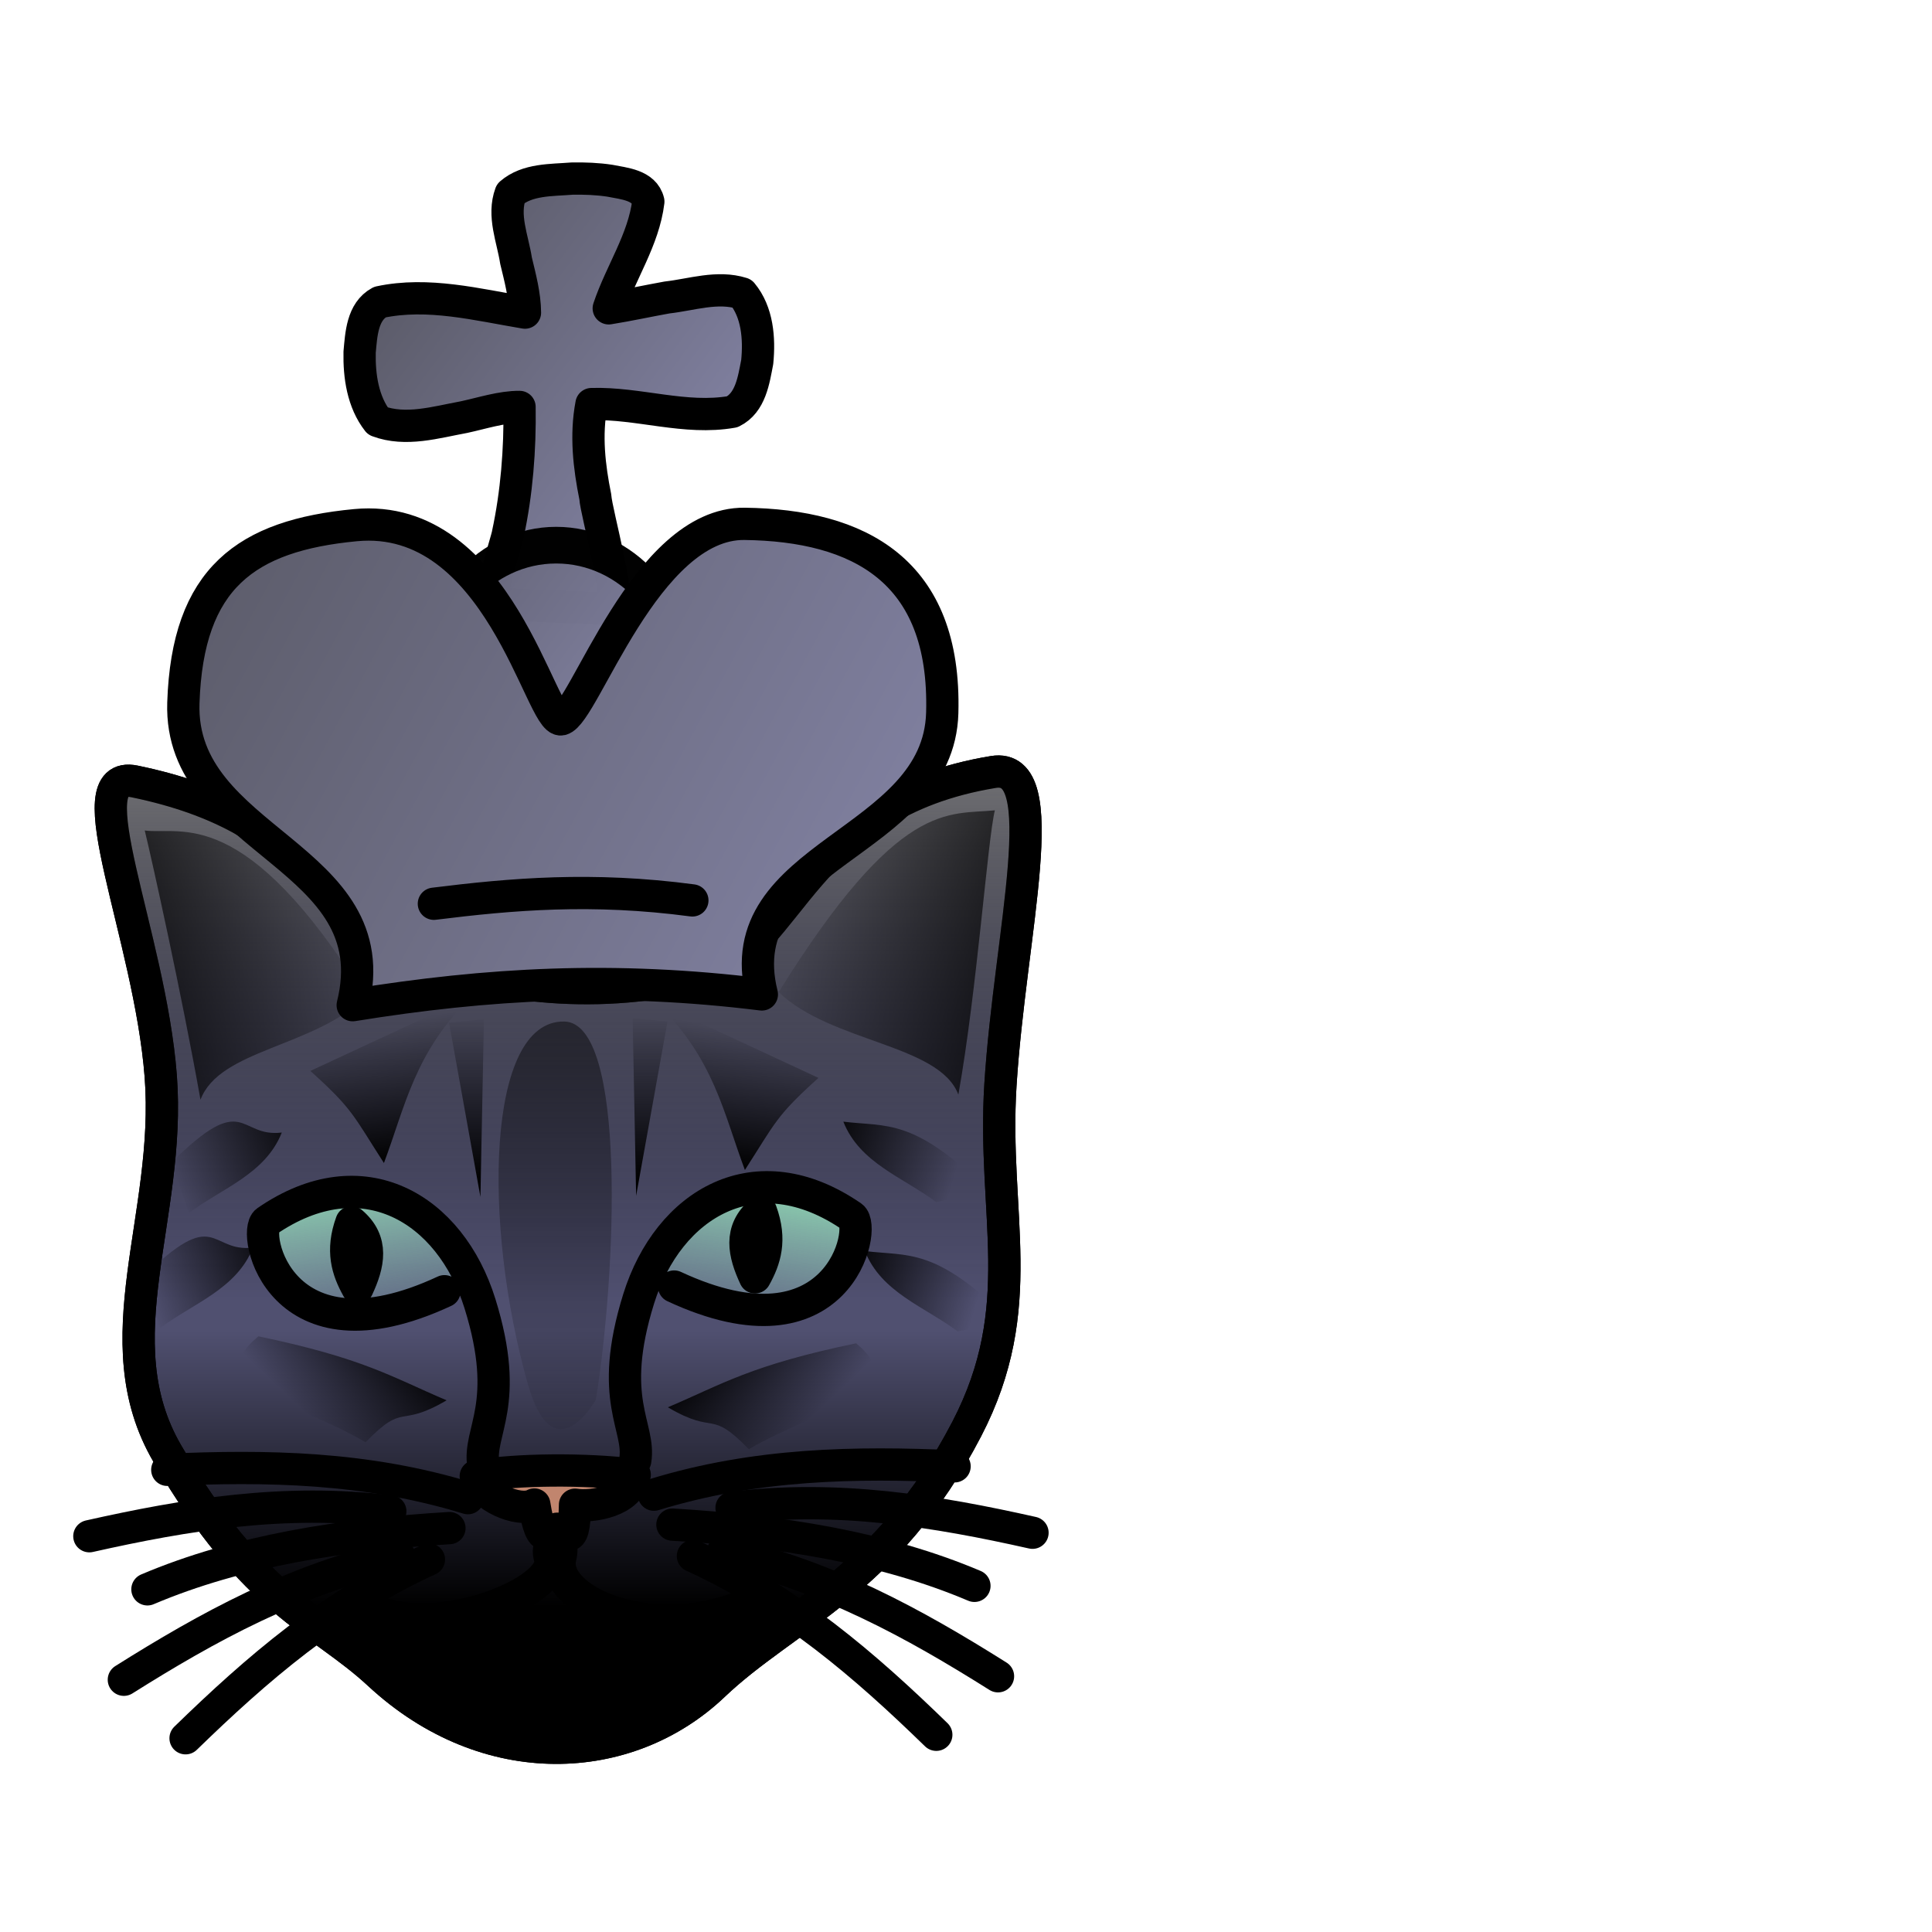
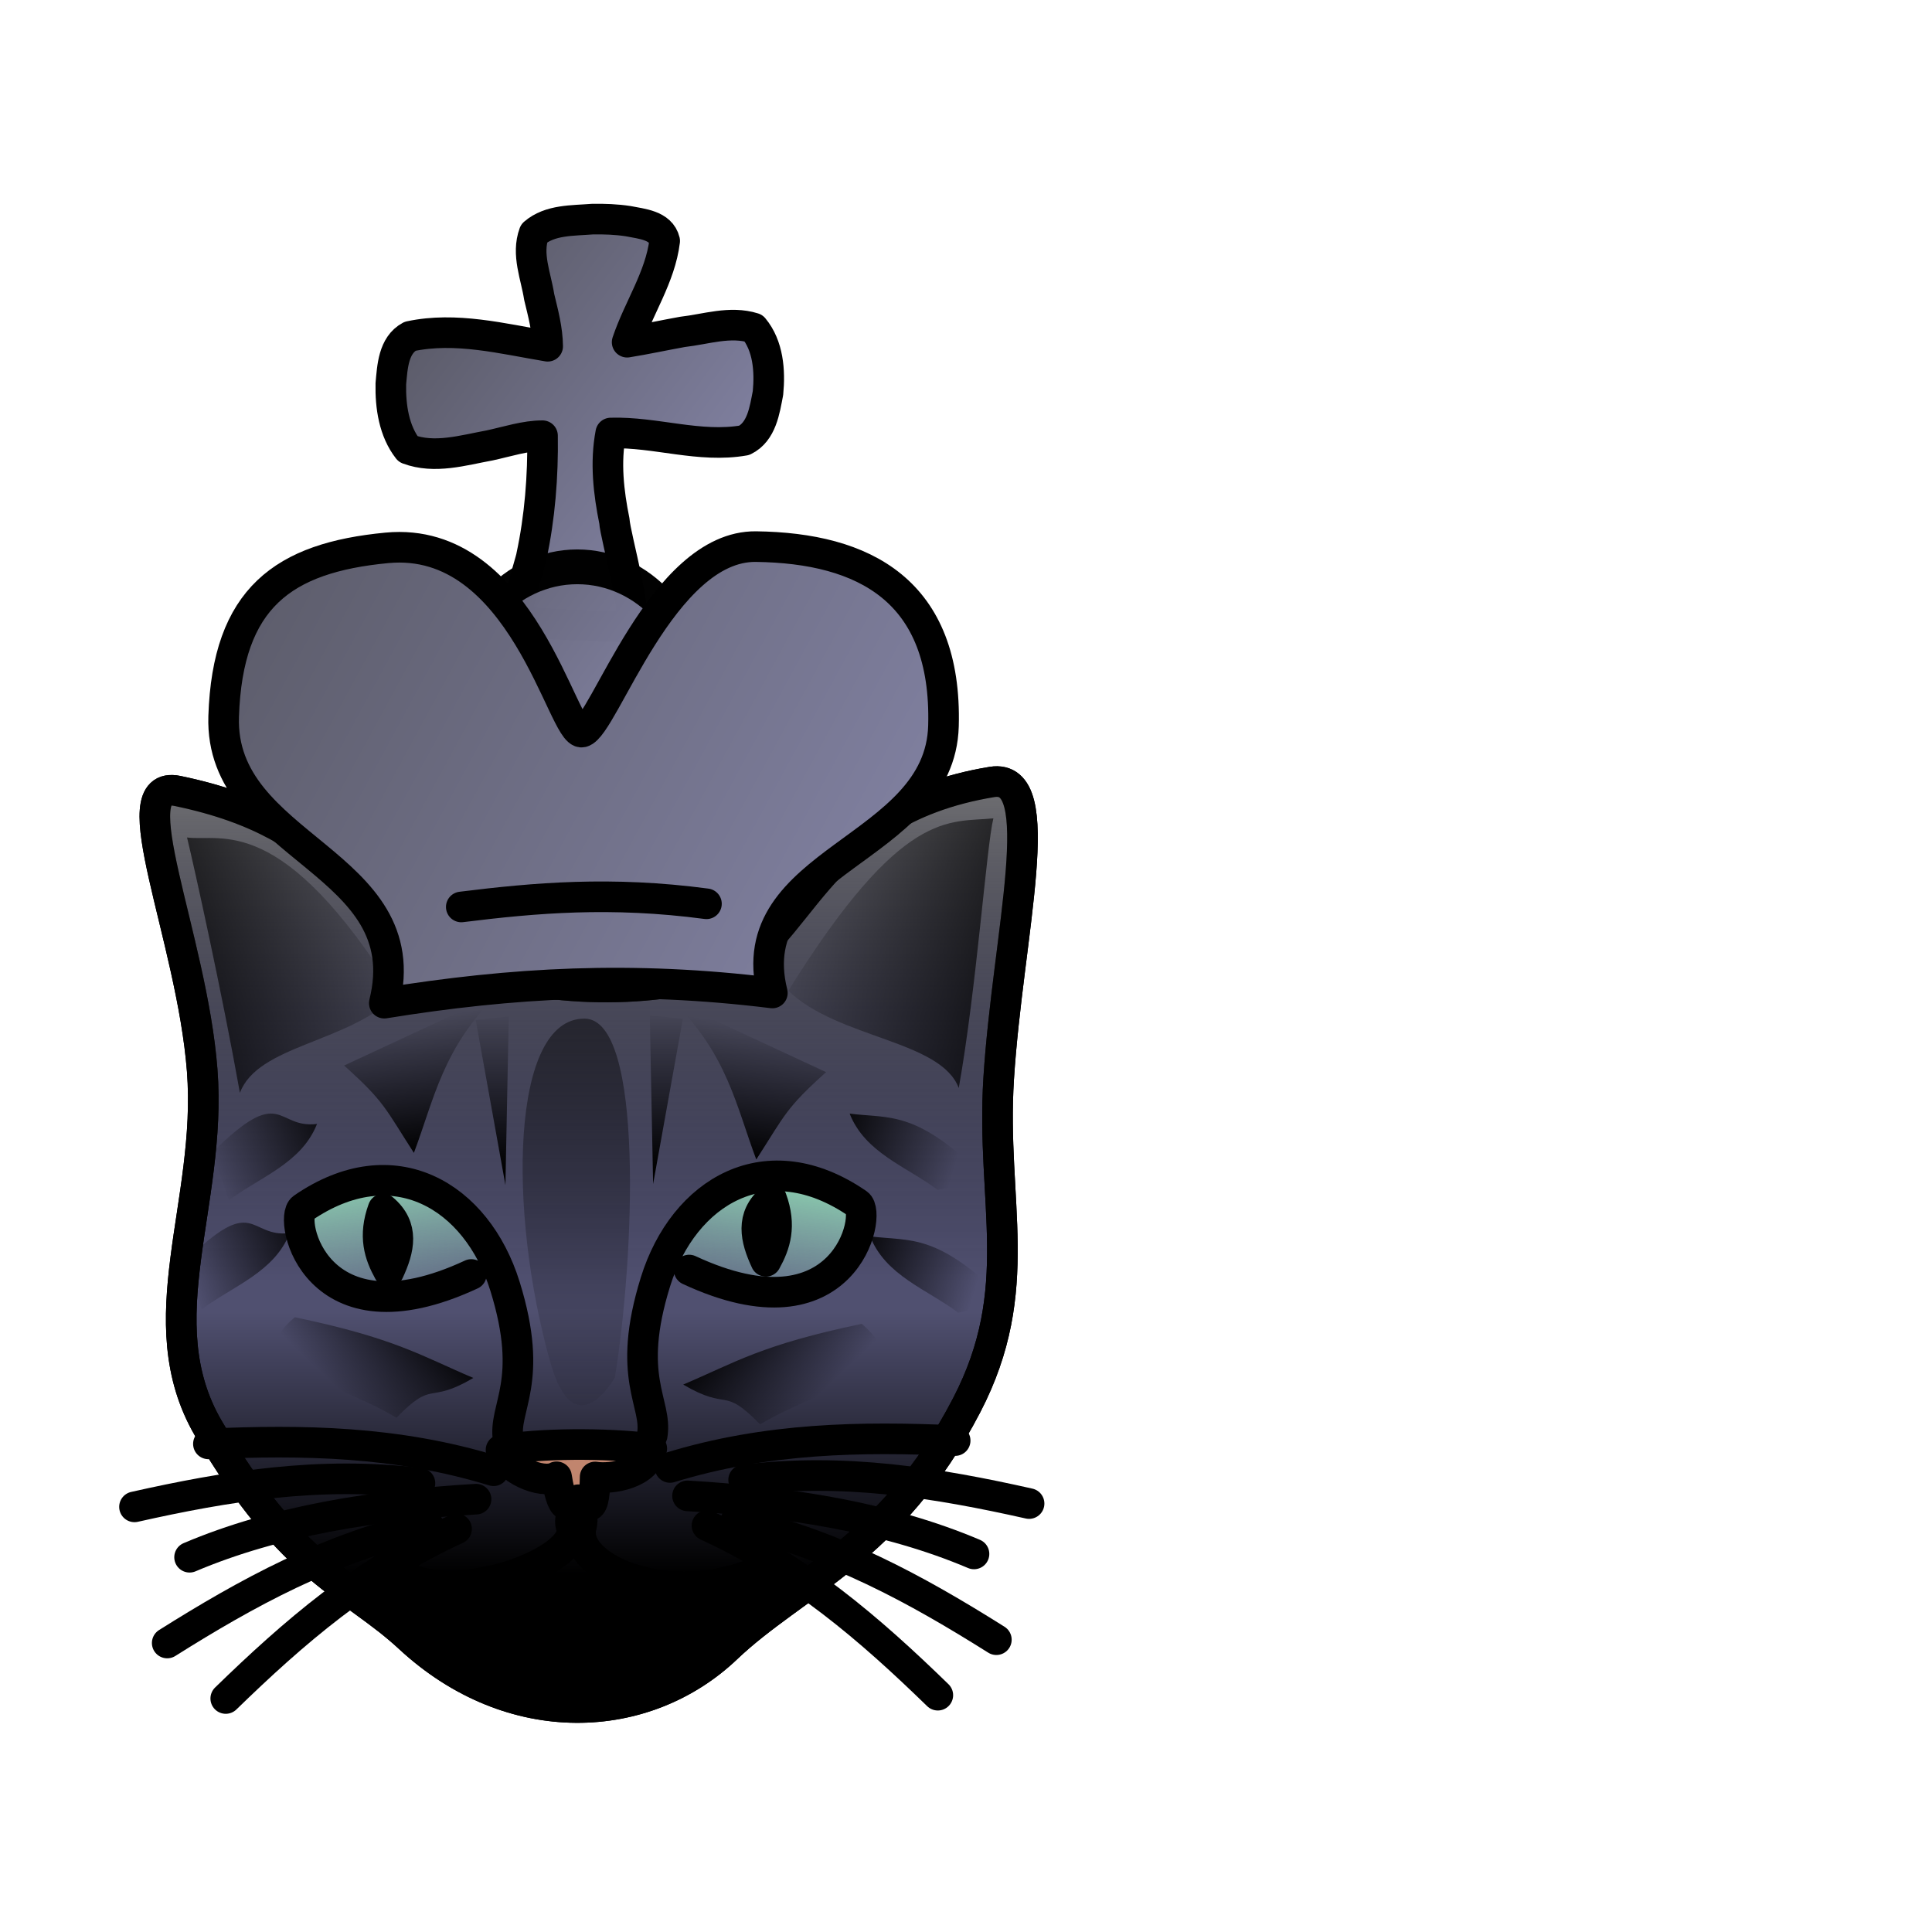
- <svg xmlns="http://www.w3.org/2000/svg" xmlns:xlink="http://www.w3.org/1999/xlink" overflow="hidden" viewBox="152 -19 958 958" id="svg36220" version="1.0">
+ <svg xmlns="http://www.w3.org/2000/svg" xmlns:xlink="http://www.w3.org/1999/xlink" overflow="hidden" viewBox="126 -45 1010 1010" id="svg36220" version="1.0">
  <defs id="defs36222">
    <linearGradient id="linearGradient2338">
      <stop id="stop2340" offset="0" style="stop-color:#404040;stop-opacity:1;" />
      <stop id="stop2342" offset="1" style="stop-color:#8080a0;stop-opacity:1;" />
    </linearGradient>
    <linearGradient xlink:href="#linearGradient2507" id="linearGradient3296" gradientUnits="userSpaceOnUse" x1="472.81" y1="747.087" x2="472.81" y2="566.33" gradientTransform="matrix(0.756161,0,0,0.756161,76.21757,212.6685)" />
    <linearGradient id="linearGradient3284">
      <stop style="stop-color:#808080;stop-opacity:1;" offset="0" id="stop3286" />
      <stop style="stop-color:#000000;stop-opacity:0;" offset="1" id="stop3288" />
    </linearGradient>
    <linearGradient xlink:href="#linearGradient3284" id="linearGradient3290" x1="466.629" y1="160.42" x2="466.629" y2="546.33" gradientUnits="userSpaceOnUse" gradientTransform="matrix(0.756161,0,0,0.756161,76.21757,212.6685)" />
    <linearGradient xlink:href="#linearGradient3268" id="linearGradient3278" gradientUnits="userSpaceOnUse" x1="337.506" y1="472.642" x2="352.788" y2="578.182" gradientTransform="matrix(-0.756161,0,0,0.756161,781.9768,213.9287)" />
    <linearGradient id="linearGradient3268">
      <stop style="stop-color:#8accae;stop-opacity:1;" offset="0" id="stop3270" />
      <stop style="stop-color:#9fc1cd;stop-opacity:0;" offset="1" id="stop3272" />
    </linearGradient>
    <linearGradient xlink:href="#linearGradient3268" id="linearGradient3274" x1="337.506" y1="472.642" x2="352.788" y2="578.182" gradientUnits="userSpaceOnUse" gradientTransform="matrix(0.756161,0,0,0.756161,76.21757,212.6685)" />
    <linearGradient xlink:href="#linearGradient2305" id="linearGradient2313" x1="2087.14" y1="-485" x2="2033.252" y2="-862.516" gradientUnits="userSpaceOnUse" gradientTransform="matrix(0.183292,0,0,0.183292,-36.42853,646.5892)" />
    <linearGradient xlink:href="#linearGradient2305" id="linearGradient2311" x1="2394.735" y1="-485" x2="2394.735" y2="-938.333" gradientUnits="userSpaceOnUse" gradientTransform="matrix(0.183292,0,0,0.183292,-55.61973,656.0762)" />
    <linearGradient xlink:href="#linearGradient2305" id="linearGradient2317" gradientUnits="userSpaceOnUse" gradientTransform="matrix(1.789056e-2,-0.182416,0.182416,1.789056e-2,315.112,1051.291)" x1="2470.081" y1="-364.988" x2="2309.711" y2="-733.761" />
    <linearGradient xlink:href="#linearGradient2305" id="linearGradient2323" gradientUnits="userSpaceOnUse" x1="2234.743" y1="-614.407" x2="1987.283" y2="-832.365" gradientTransform="matrix(7.348649e-3,-0.183144,0.183144,7.348649e-3,447.0847,1057.424)" />
    <linearGradient xlink:href="#linearGradient2305" id="linearGradient2333" gradientUnits="userSpaceOnUse" x1="2087.14" y1="-485" x2="2033.252" y2="-862.516" gradientTransform="matrix(-0.183292,0,0,0.183292,900.1687,650.0454)" />
    <linearGradient xlink:href="#linearGradient2305" id="linearGradient2335" gradientUnits="userSpaceOnUse" gradientTransform="matrix(-0.183292,0,0,0.183292,913.2745,655.5354)" x1="2394.735" y1="-485" x2="2394.735" y2="-938.333" />
    <linearGradient xlink:href="#linearGradient2305" id="linearGradient2337" gradientUnits="userSpaceOnUse" gradientTransform="matrix(-1.789056e-2,-0.182416,-0.182416,1.789056e-2,543.2268,1053.018)" x1="2437.968" y1="-388.633" x2="2293.654" y2="-745.584" />
    <linearGradient xlink:href="#linearGradient2305" id="linearGradient2339" gradientUnits="userSpaceOnUse" gradientTransform="matrix(-7.348649e-3,-0.183144,-0.183144,7.348649e-3,409.5262,1060.88)" x1="2234.743" y1="-614.407" x2="1987.283" y2="-832.365" />
    <linearGradient xlink:href="#linearGradient2305" id="linearGradient2363" gradientUnits="userSpaceOnUse" x1="1647.14" y1="-382.909" x2="2633.252" y2="-582.909" gradientTransform="matrix(0.165748,0,0,0.165748,-91.13033,553.6539)" />
    <linearGradient xlink:href="#linearGradient2305" id="linearGradient2367" gradientUnits="userSpaceOnUse" gradientTransform="matrix(-0.165748,0,0,0.165748,962.4313,551.1333)" x1="1647.14" y1="-382.909" x2="2633.252" y2="-582.909" />
    <linearGradient xlink:href="#linearGradient2305" id="linearGradient3256" gradientUnits="userSpaceOnUse" gradientTransform="matrix(0.180961,-2.913348e-2,-2.913348e-2,-0.180961,-18.87763,514.4243)" x1="2653.51" y1="1167.897" x2="2228.905" y2="-1469.516" />
    <linearGradient xlink:href="#linearGradient2305" id="linearGradient3260" gradientUnits="userSpaceOnUse" gradientTransform="matrix(-1.789056e-2,-0.182416,-0.182416,1.789056e-2,532.5331,988.856)" x1="2437.968" y1="-388.633" x2="2293.654" y2="-745.584" />
    <linearGradient id="linearGradient2305">
      <stop style="stop-color:#000000;stop-opacity:1;" offset="0" id="stop2307" />
      <stop style="stop-color:#000000;stop-opacity:0;" offset="1" id="stop2309" />
    </linearGradient>
    <linearGradient xlink:href="#linearGradient2305" id="linearGradient3264" gradientUnits="userSpaceOnUse" gradientTransform="matrix(1.789056e-2,-0.182416,0.182416,1.789056e-2,329.3703,994.2572)" x1="2470.081" y1="-364.988" x2="2309.711" y2="-733.761" />
    <linearGradient id="linearGradient2507">
      <stop style="stop-color:#000000;stop-opacity:1;" offset="0" id="stop2509" />
      <stop style="stop-color:#505070;stop-opacity:1;" offset="1" id="stop2511" />
    </linearGradient>
    <linearGradient xlink:href="#linearGradient2338" id="linearGradient10410" x1="-303.409" y1="-139.8" x2="651.236" y2="525.127" gradientUnits="userSpaceOnUse" gradientTransform="matrix(0.538442,0,0,0.690981,204.2635,125.2569)" />
    <linearGradient xlink:href="#linearGradient2338" id="linearGradient4883" x1="-153.704" y1="-341.603" x2="889.693" y2="659.111" gradientUnits="userSpaceOnUse" />
    <linearGradient xlink:href="#linearGradient2507" id="linearGradient6412" gradientUnits="userSpaceOnUse" x1="188.837" y1="5.585" x2="526.309" y2="257.176" />
    <linearGradient xlink:href="#linearGradient2338" id="linearGradient12112" gradientUnits="userSpaceOnUse" x1="188.837" y1="5.585" x2="526.309" y2="257.176" gradientTransform="matrix(0.730383,0,0,0.730383,111.6883,29.78831)" />
  </defs>
  <g id="layer1">
    <path style="fill:url(#linearGradient3296);fill-opacity:1;fill-rule:evenodd;stroke:#000000;stroke-width:16;stroke-linecap:round;stroke-linejoin:round;stroke-miterlimit:4;stroke-dasharray:none;stroke-opacity:1" d="M 359.701,455.227 C 309.541,433.689 307.44,386.802 218.722,368.484 C 188.067,362.154 226.319,444.642 231.7,514.491 C 237.081,584.35 202.183,645.483 234.93,701.713 C 278.448,776.438 310.453,783.75 339.912,811.088 C 393.568,860.879 463.516,856.954 505.856,816.618 C 541.675,782.494 591.998,765.437 631.374,689.583 C 662.88,628.889 644.011,583.385 648.086,518.795 C 652.84,443.451 675.477,358.727 644.551,363.799 C 549.965,379.311 544.305,450.512 502.47,462.88 C 457.897,476.058 400.94,472.934 359.701,455.227 z " id="path3294" />
    <path id="path3280" d="M 359.701,455.227 C 309.541,433.689 307.44,386.802 218.722,368.484 C 188.067,362.154 226.319,444.642 231.7,514.491 C 237.081,584.35 202.183,645.483 234.93,701.713 C 278.448,776.438 310.453,783.75 339.912,811.088 C 393.568,860.879 463.516,856.954 505.856,816.618 C 541.675,782.494 591.998,765.437 631.374,689.583 C 662.88,628.889 644.011,583.385 648.086,518.795 C 652.84,443.451 675.477,358.727 644.551,363.799 C 549.965,379.311 544.305,450.512 502.47,462.88 C 457.897,476.058 400.94,472.934 359.701,455.227 z " style="fill:url(#linearGradient3290);fill-opacity:1;fill-rule:evenodd;stroke:#000000;stroke-width:16;stroke-linecap:round;stroke-linejoin:round;stroke-miterlimit:4;stroke-dasharray:none;stroke-opacity:1" />
    <path style="fill:url(#linearGradient3278);fill-opacity:1;fill-rule:evenodd;stroke:none;stroke-width:16;stroke-linecap:round;stroke-linejoin:round;stroke-miterlimit:4;stroke-dasharray:none;stroke-opacity:1" d="M 477.405,618.179 C 492.091,571.025 532.878,556.75 573.937,587.853 C 584.168,595.603 559.719,661.065 477.405,618.179 z " id="path3276" />
    <path id="path3266" d="M 380.79,616.918 C 366.103,569.765 325.316,555.49 284.258,586.593 C 274.026,594.343 298.475,659.805 380.79,616.918 z " style="fill:url(#linearGradient3274);fill-opacity:1;fill-rule:evenodd;stroke:none;stroke-width:16;stroke-linecap:round;stroke-linejoin:round;stroke-miterlimit:4;stroke-dasharray:none;stroke-opacity:1" />
    <path id="path2267" d="M 387.923,712.96 C 390.089,722.55 409.201,731.381 416.952,727.03 C 420.655,750.218 424.418,739.627 428.187,739.029 C 431.525,738.499 436.711,751.765 437.126,727.13 C 445.588,728.509 464.781,725.336 466.116,712.88 L 466.727,712.269 C 442.127,709.184 407.636,709.528 387.923,712.96 z " style="fill:#c1856e;fill-opacity:1;fill-rule:evenodd;stroke:#000000;stroke-width:16;stroke-linecap:round;stroke-linejoin:round;stroke-miterlimit:4;stroke-dasharray:none;stroke-opacity:1" />
    <path style="fill:none;fill-opacity:0.75;fill-rule:evenodd;stroke:#000000;stroke-width:16;stroke-linecap:round;stroke-linejoin:round;stroke-miterlimit:4;stroke-dasharray:none;stroke-opacity:1" d="M 384.026,723.877 C 333.345,708.319 284.019,707.66 234.949,709.825" id="path2281" />
    <path id="path2283" d="M 345.534,730.381 C 292.908,723.973 244.233,731.994 196.308,742.751" style="fill:none;fill-opacity:0.75;fill-rule:evenodd;stroke:#000000;stroke-width:16;stroke-linecap:round;stroke-linejoin:round;stroke-miterlimit:4;stroke-dasharray:none;stroke-opacity:1" />
    <path style="fill:none;fill-opacity:0.75;fill-rule:evenodd;stroke:#000000;stroke-width:16;stroke-linecap:round;stroke-linejoin:round;stroke-miterlimit:4;stroke-dasharray:none;stroke-opacity:1" d="M 374.859,738.729 C 321.938,741.886 270.314,749.886 225.103,769.083" id="path2285" />
    <path id="path2289" d="M 516.942,778.714 C 471.665,795.129 425.017,773.72 429.825,753.416 C 432.886,740.489 421.808,744.015 424.671,753.408 C 429.703,769.916 367.447,795.288 334.983,778.324" style="fill:none;fill-opacity:0.75;fill-rule:evenodd;stroke:#000000;stroke-width:16;stroke-linecap:round;stroke-linejoin:round;stroke-miterlimit:4;stroke-dasharray:none;stroke-opacity:1" />
    <path style="fill:none;fill-opacity:0.75;fill-rule:evenodd;stroke:#000000;stroke-width:16;stroke-linecap:round;stroke-linejoin:round;stroke-miterlimit:4;stroke-dasharray:none;stroke-opacity:1" d="M 391.681,707.572 C 388.857,690.627 405.669,677.744 389.971,627.342 C 375.285,580.189 331.8,553.841 284.258,586.593 C 276.582,591.881 290.651,659.341 372.391,621.265" id="path2291" />
    <path style="fill:#000000;fill-opacity:1;fill-rule:evenodd;stroke:#000000;stroke-width:16;stroke-linecap:round;stroke-linejoin:round;stroke-miterlimit:4;stroke-dasharray:none;stroke-opacity:1" d="M 326.282,587.087 C 337.382,596.518 334.75,607.918 329.255,619.729 C 324.349,610.921 321.134,601.218 326.282,587.087 z " id="path2293" />
    <path style="fill:url(#linearGradient2313);fill-opacity:1;fill-rule:evenodd;stroke:none;stroke-width:16;stroke-linecap:round;stroke-linejoin:round;stroke-miterlimit:4;stroke-dasharray:none;stroke-opacity:1" d="M 305.889,512.025 C 327.033,531.001 327.201,534.157 342.374,557.693 C 352.838,529.995 357.537,502.298 386.364,474.6 L 305.889,512.025 z " id="path2299" />
    <path style="fill:url(#linearGradient2311);fill-opacity:1;fill-rule:evenodd;stroke:none;stroke-width:16;stroke-linecap:round;stroke-linejoin:round;stroke-miterlimit:4;stroke-dasharray:none;stroke-opacity:1" d="M 374.675,488.119 L 390.227,574.524 L 391.956,486.391 L 374.675,488.119 z " id="path2303" />
    <path id="path2315" d="M 231.431,639.491 C 247.81,627.232 269.372,620.155 277.467,599.612 C 255.648,602.307 259.524,577.978 222.584,614.669 L 231.431,639.491 z " style="fill:url(#linearGradient2317);fill-opacity:1;fill-rule:evenodd;stroke:none;stroke-width:16;stroke-linecap:round;stroke-linejoin:round;stroke-miterlimit:4;stroke-dasharray:none;stroke-opacity:1" />
    <path id="path2321" d="M 333.266,696.162 C 353.075,675.795 349.322,689.578 373.447,675.362 C 346.192,663.796 332.53,654.534 280.089,643.629 C 250.006,669.012 297.751,675.151 333.266,696.162 z " style="fill:url(#linearGradient2323);fill-opacity:1;fill-rule:evenodd;stroke:none;stroke-width:16;stroke-linecap:round;stroke-linejoin:round;stroke-miterlimit:4;stroke-dasharray:none;stroke-opacity:1" />
    <path id="path2325" d="M 557.851,515.482 C 536.707,534.457 536.539,537.613 521.366,561.149 C 510.902,533.451 506.203,505.754 477.376,478.057 L 557.851,515.482 z " style="fill:url(#linearGradient2333);fill-opacity:1;fill-rule:evenodd;stroke:none;stroke-width:16;stroke-linecap:round;stroke-linejoin:round;stroke-miterlimit:4;stroke-dasharray:none;stroke-opacity:1" />
    <path id="path2327" d="M 482.98,487.578 L 467.428,573.983 L 465.699,485.85 L 482.98,487.578 z " style="fill:url(#linearGradient2335);fill-opacity:1;fill-rule:evenodd;stroke:none;stroke-width:16;stroke-linecap:round;stroke-linejoin:round;stroke-miterlimit:4;stroke-dasharray:none;stroke-opacity:1" />
    <path style="fill:url(#linearGradient2337);fill-opacity:1;fill-rule:evenodd;stroke:none;stroke-width:16;stroke-linecap:round;stroke-linejoin:round;stroke-miterlimit:4;stroke-dasharray:none;stroke-opacity:1" d="M 626.908,641.219 C 610.529,628.96 588.967,621.883 580.872,601.341 C 602.691,604.036 615.922,599.257 652.862,635.949 L 626.908,641.219 z " id="path2329" />
    <path style="fill:url(#linearGradient2339);fill-opacity:1;fill-rule:evenodd;stroke:none;stroke-width:16;stroke-linecap:round;stroke-linejoin:round;stroke-miterlimit:4;stroke-dasharray:none;stroke-opacity:1" d="M 523.344,699.618 C 503.536,679.252 507.289,693.035 483.164,678.818 C 510.419,667.252 524.081,657.99 576.522,647.085 C 606.605,672.468 558.86,678.608 523.344,699.618 z " id="path2331" />
    <path style="fill:none;fill-opacity:0.75;fill-rule:evenodd;stroke:#000000;stroke-width:16;stroke-linecap:round;stroke-linejoin:round;stroke-miterlimit:4;stroke-dasharray:none;stroke-opacity:1" d="M 364.691,754.285 C 316.496,776.371 279.219,808.682 244.014,842.932" id="path2341" />
    <path style="fill:none;fill-opacity:0.75;fill-rule:evenodd;stroke:#000000;stroke-width:16;stroke-linecap:round;stroke-linejoin:round;stroke-miterlimit:4;stroke-dasharray:none;stroke-opacity:1" d="M 349.93,752.4 C 298.187,763.944 254.989,787.767 213.412,813.918" id="path2343" />
    <path id="path2345" d="M 476.259,722.149 C 526.94,706.591 576.267,705.932 625.337,708.097" style="fill:none;fill-opacity:0.75;fill-rule:evenodd;stroke:#000000;stroke-width:16;stroke-linecap:round;stroke-linejoin:round;stroke-miterlimit:4;stroke-dasharray:none;stroke-opacity:1" />
    <path style="fill:none;fill-opacity:0.75;fill-rule:evenodd;stroke:#000000;stroke-width:16;stroke-linecap:round;stroke-linejoin:round;stroke-miterlimit:4;stroke-dasharray:none;stroke-opacity:1" d="M 514.751,728.653 C 567.377,722.245 616.052,730.266 663.977,741.023" id="path2347" />
    <path id="path2349" d="M 485.426,737.001 C 538.348,740.158 589.972,748.158 635.182,767.355" style="fill:none;fill-opacity:0.75;fill-rule:evenodd;stroke:#000000;stroke-width:16;stroke-linecap:round;stroke-linejoin:round;stroke-miterlimit:4;stroke-dasharray:none;stroke-opacity:1" />
    <path id="path2351" d="M 495.594,752.556 C 543.79,774.642 581.066,806.954 616.271,841.204" style="fill:none;fill-opacity:0.75;fill-rule:evenodd;stroke:#000000;stroke-width:16;stroke-linecap:round;stroke-linejoin:round;stroke-miterlimit:4;stroke-dasharray:none;stroke-opacity:1" />
    <path id="path2353" d="M 510.355,750.672 C 562.098,762.216 605.296,786.039 646.873,812.19" style="fill:none;fill-opacity:0.75;fill-rule:evenodd;stroke:#000000;stroke-width:16;stroke-linecap:round;stroke-linejoin:round;stroke-miterlimit:4;stroke-dasharray:none;stroke-opacity:1" />
    <path id="path2361" d="M 223.774,392.811 C 227.425,407.761 242.115,474.082 251.415,526.305 C 260.878,501.259 307.116,500.522 333.184,475.476 C 273.387,379.26 241.695,395.205 223.774,392.811 z " style="fill:url(#linearGradient2363);fill-opacity:1;fill-rule:evenodd;stroke:none;stroke-width:16;stroke-linecap:round;stroke-linejoin:round;stroke-miterlimit:4;stroke-dasharray:none;stroke-opacity:1" />
    <path style="fill:url(#linearGradient2367);fill-opacity:1;fill-rule:evenodd;stroke:none;stroke-width:16;stroke-linecap:round;stroke-linejoin:round;stroke-miterlimit:4;stroke-dasharray:none;stroke-opacity:1" d="M 645.312,382.806 C 641.662,397.756 636.517,471.562 627.217,523.785 C 617.754,498.738 564.184,498.002 538.116,472.955 C 597.913,376.74 622.35,385.2 645.312,382.806 z " id="path2365" />
    <path id="path24710" d="M 435.727,69.549 C 425.401,70.393 413.484,69.792 405.211,76.966 C 401.159,87.906 406.198,99.344 407.877,110.25 C 409.925,118.753 412.216,127.225 412.309,136.013 C 388.659,132.069 364.245,125.706 340.344,130.809 C 331.598,135.534 331.129,146.899 330.318,155.619 C 330.069,167.448 331.915,180.298 339.34,189.788 C 353.194,194.979 368.115,190.383 382.025,187.841 C 391.094,185.89 400.692,182.723 409.616,182.781 C 409.937,203.893 408.214,225.506 403.827,245.858 C 403.301,249.21 393.209,279.817 396.9,279.815 C 405.982,281.395 445.6,282.204 454.749,283.017 C 461.268,282.887 447.506,234.691 447.204,227.471 C 444.145,212.363 442.357,196.777 445.291,181.366 C 468.642,180.67 491.782,189.312 515.088,185.2 C 524.224,180.731 525.748,169.375 527.482,160.458 C 528.618,148.856 527.631,135.738 519.95,126.496 C 507.723,122.644 495.002,127.129 482.769,128.504 C 473.118,130.239 463.533,132.341 453.85,133.891 C 459.81,116.085 471.155,99.948 473.479,80.961 C 471.506,72.692 461.286,72.012 454.443,70.621 C 448.299,69.675 441.982,69.451 435.727,69.549 z " style="fill:url(#linearGradient12112);fill-opacity:1.0;fill-rule:evenodd;stroke:#000000;stroke-width:16;stroke-linecap:round;stroke-linejoin:round;stroke-miterlimit:4;stroke-dasharray:none;stroke-opacity:1" />
    <path style="opacity:0.99;fill:url(#linearGradient4883);fill-opacity:1.0;fill-rule:evenodd;stroke:#000000;stroke-width:79.323;stroke-linecap:round;stroke-linejoin:round;stroke-miterlimit:4;stroke-dasharray:none;stroke-dashoffset:0;stroke-opacity:1" id="path4002" d="M 1066.667 546.962 A 355.193 304.141 0 1 1  356.28,546.962 A 355.193 304.141 0 1 1  1066.667 546.962 z" transform="matrix(0.177521,0,0,0.229187,301.4959,195.672)" />
    <path style="fill:url(#linearGradient10410);fill-opacity:1.0;fill-rule:evenodd;stroke:#000000;stroke-width:16;stroke-linecap:round;stroke-linejoin:round;stroke-miterlimit:4;stroke-dasharray:none;stroke-opacity:1" d="M 326.894,479.429 C 345.474,404.818 240.64,398.961 242.923,329.542 C 244.961,267.537 274.114,246.55 328.255,241.404 C 399.43,234.639 420.231,340.025 430.356,337.692 C 441.622,335.095 472.063,240.106 521.261,240.755 C 577.656,241.498 621.166,263.615 619.224,334.45 C 617.469,400.429 512.262,403.928 529.768,474.096 C 456.374,465.048 394.083,468.572 326.894,479.429 z " id="path10402" />
    <path id="path3250" d="M 466.981,705.249 C 469.806,688.305 452.993,675.422 468.691,625.02 C 483.378,577.867 526.863,551.518 574.405,584.271 C 582.081,589.559 568.012,657.019 486.272,618.943" style="fill:none;fill-opacity:0.75;fill-rule:evenodd;stroke:#000000;stroke-width:16;stroke-linecap:round;stroke-linejoin:round;stroke-miterlimit:4;stroke-dasharray:none;stroke-opacity:1" />
    <path id="path3252" d="M 529.355,581.74 C 518.256,591.171 520.888,602.572 526.383,614.382 C 531.289,605.574 534.504,595.871 529.355,581.74 z " style="fill:#000000;fill-opacity:1;fill-rule:evenodd;stroke:#000000;stroke-width:16;stroke-linecap:round;stroke-linejoin:round;stroke-miterlimit:4;stroke-dasharray:none;stroke-opacity:1" />
    <path style="fill:url(#linearGradient3256);fill-opacity:1;fill-rule:evenodd;stroke:none;stroke-width:16;stroke-linecap:round;stroke-linejoin:round;stroke-miterlimit:4;stroke-dasharray:none;stroke-opacity:1" d="M 413.739,667.304 C 391.415,588.692 392.906,486.959 431.744,487.527 C 462.895,487.997 457.608,612.566 447.458,675.085 C 447.458,675.085 426.57,712.489 413.739,667.304 z " id="path3254" />
    <path id="path3258" d="M 616.214,577.057 C 599.835,564.797 578.274,557.721 570.178,537.178 C 591.997,539.873 605.228,535.095 642.169,571.786 L 616.214,577.057 z " style="fill:url(#linearGradient3260);fill-opacity:1;fill-rule:evenodd;stroke:none;stroke-width:16;stroke-linecap:round;stroke-linejoin:round;stroke-miterlimit:4;stroke-dasharray:none;stroke-opacity:1" />
    <path style="fill:url(#linearGradient3264);fill-opacity:1;fill-rule:evenodd;stroke:none;stroke-width:16;stroke-linecap:round;stroke-linejoin:round;stroke-miterlimit:4;stroke-dasharray:none;stroke-opacity:1" d="M 245.69,582.458 C 262.068,570.199 283.63,563.122 291.725,542.579 C 269.906,545.274 273.782,520.945 236.842,557.636 L 245.69,582.458 z " id="path3262" />
    <path style="fill:none;fill-opacity:0.75;fill-rule:evenodd;stroke:#000000;stroke-width:16;stroke-linecap:round;stroke-linejoin:round;stroke-miterlimit:4;stroke-dasharray:none;stroke-opacity:1" d="M 367.142,429.133 C 405.636,424.351 445.403,420.841 495.316,427.478" id="path4885" />
  </g>
</svg>
